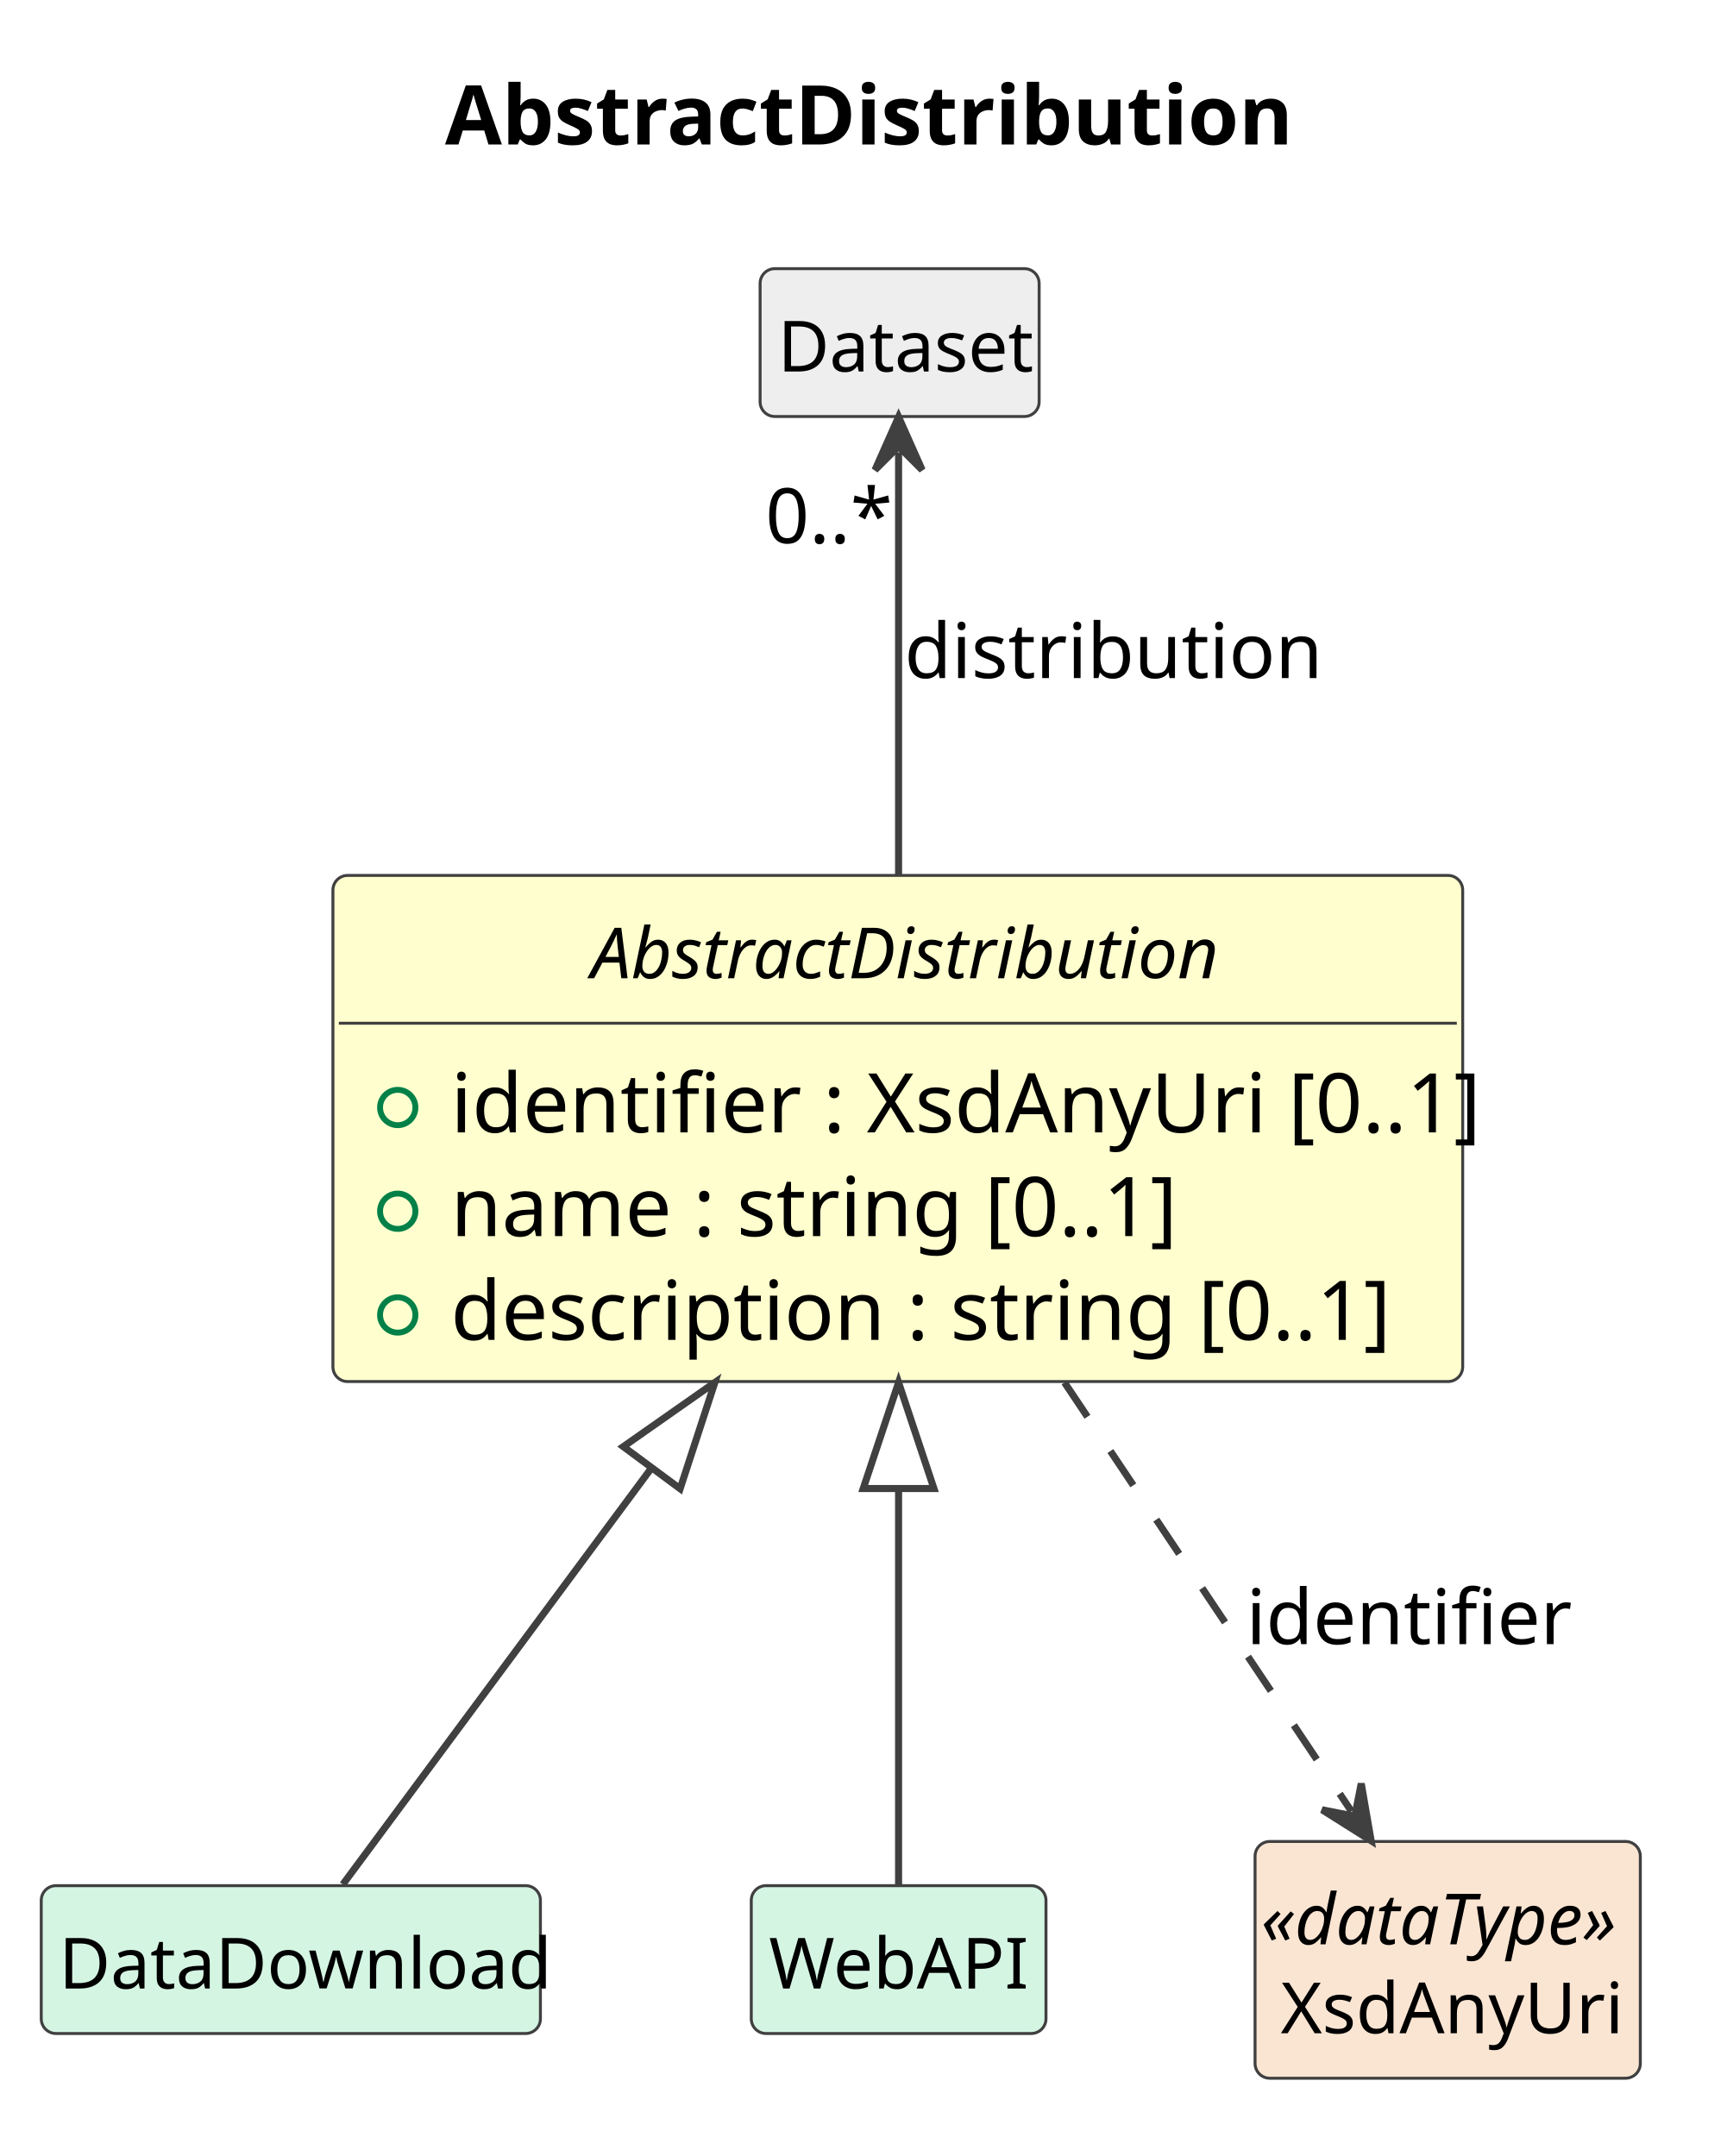
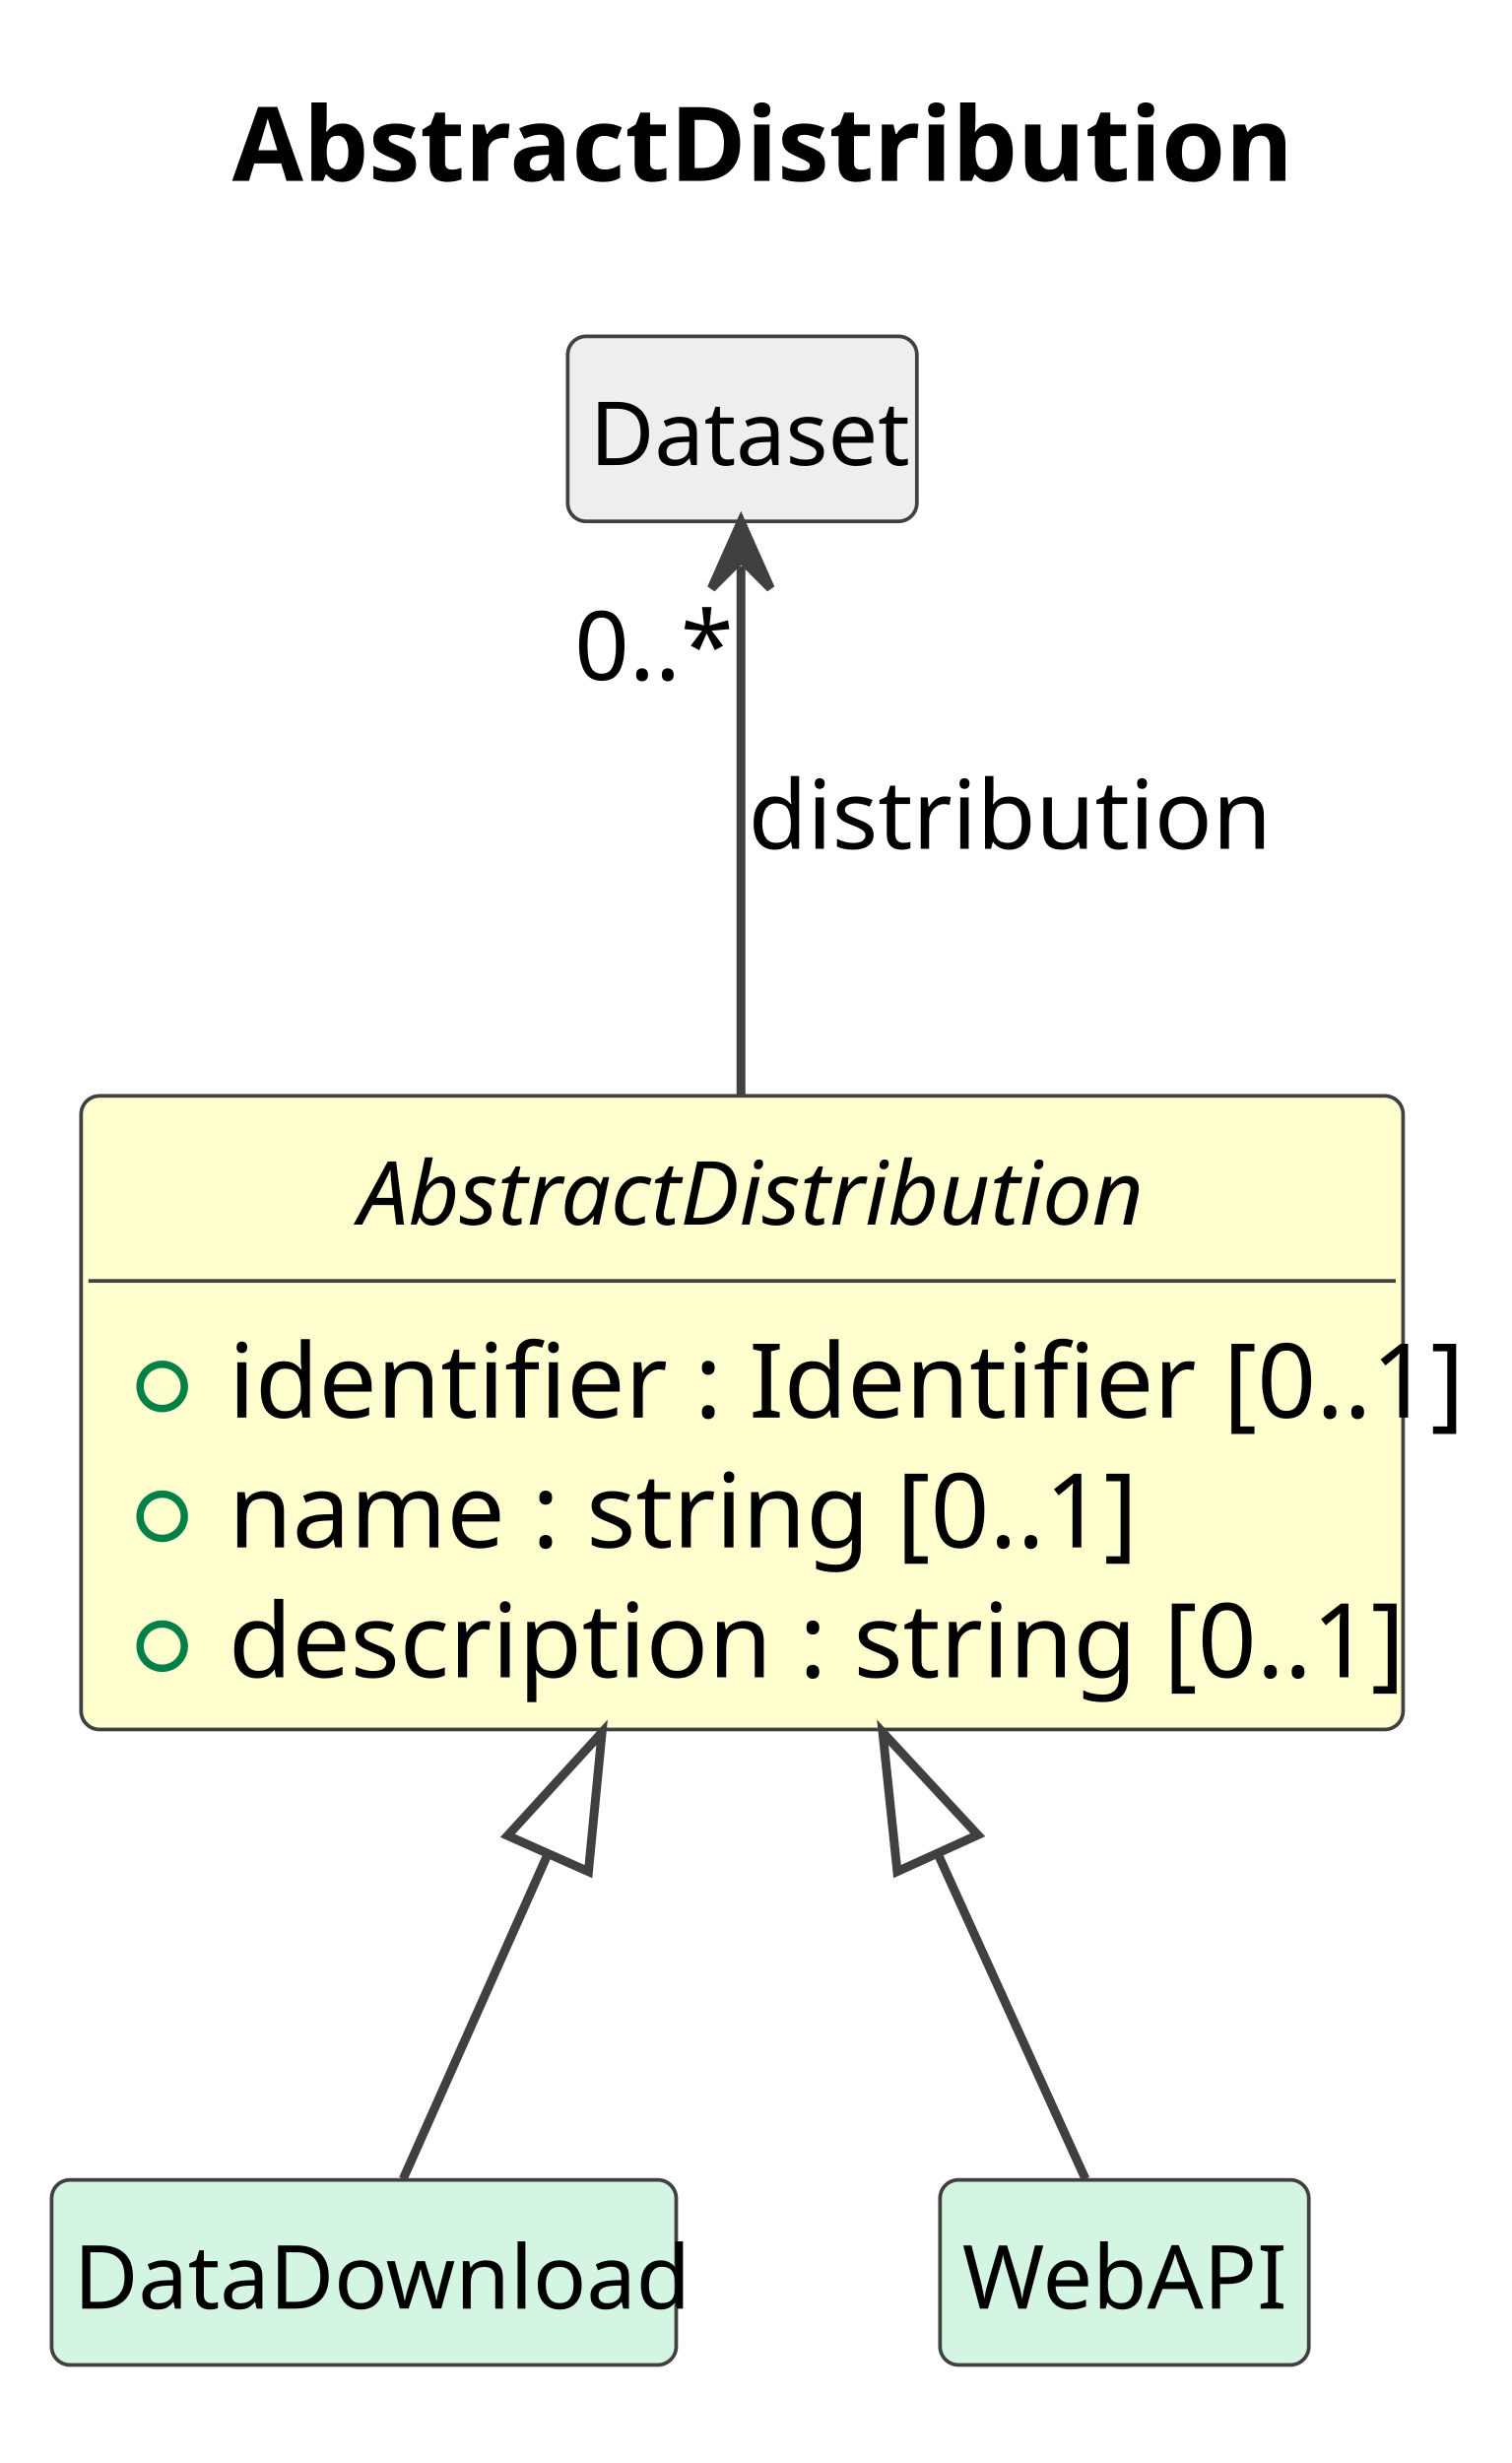
- <svg xmlns="http://www.w3.org/2000/svg" contentStyleType="text/css" data-diagram-type="CLASS" height="366px" preserveAspectRatio="none" style="width:293px;height:366px;background:#FFFFFF;" version="1.1" viewBox="0 0 293 366" width="293px" zoomAndPan="magnify">
+ <svg xmlns="http://www.w3.org/2000/svg" contentStyleType="text/css" data-diagram-type="CLASS" height="334px" preserveAspectRatio="none" style="width:205px;height:334px;background:#FFFFFF;" version="1.1" viewBox="0 0 205 334" width="205px" zoomAndPan="magnify">
  <defs />
  <g>
    <g class="title" data-source-line="1">
-       <text fill="#000000" font-family="sans-serif" font-size="14" font-weight="700" lengthAdjust="spacing" textLength="135.338" x="75.522" y="24.533">AbstractDistribution</text>
+       <text fill="#000000" font-family="sans-serif" font-size="14" font-weight="700" lengthAdjust="spacing" textLength="135.338" x="31.482" y="24.533">AbstractDistribution</text>
    </g>
    <g class="entity" data-qualified-name="AbstractDistribution" data-source-line="12" id="ent0002">
-       <rect fill="#FEFECE" height="85.922" rx="2.5" ry="2.5" style="stroke:#404040;stroke-width:0.5;" width="191.737" x="56.5" y="148.609" />
-       <text fill="#000000" font-family="sans-serif" font-size="12" font-style="italic" lengthAdjust="spacing" textLength="104.039" x="100.349" y="166.066">AbstractDistribution</text>
-       <line style="stroke:#404040;stroke-width:0.5;" x1="57.5" x2="247.237" y1="173.703" y2="173.703" />
+       <rect fill="#FEFECE" height="85.922" rx="2.5" ry="2.5" style="stroke:#404040;stroke-width:0.5;" width="179.303" x="11" y="148.609" />
+       <text fill="#000000" font-family="sans-serif" font-size="12" font-style="italic" lengthAdjust="spacing" textLength="104.039" x="48.632" y="166.066">AbstractDistribution</text>
+       <line style="stroke:#404040;stroke-width:0.5;" x1="12" x2="189.303" y1="173.703" y2="173.703" />
      <g data-visibility-modifier="PUBLIC_FIELD">
-         <ellipse cx="67.5" cy="188.008" fill="none" rx="3" ry="3" style="stroke:#038048;stroke-width:1;" />
+         <ellipse cx="22" cy="188.008" fill="none" rx="3" ry="3" style="stroke:#038048;stroke-width:1;" />
      </g>
-       <text fill="#000000" font-family="sans-serif" font-size="14" lengthAdjust="spacing" textLength="165.737" x="76.5" y="192.236">identifier : XsdAnyUri [0..1]</text>
+       <text fill="#000000" font-family="sans-serif" font-size="14" lengthAdjust="spacing" textLength="153.303" x="31" y="192.236">identifier : Identifier [0..1]</text>
      <g data-visibility-modifier="PUBLIC_FIELD">
-         <ellipse cx="67.5" cy="205.617" fill="none" rx="3" ry="3" style="stroke:#038048;stroke-width:1;" />
+         <ellipse cx="22" cy="205.617" fill="none" rx="3" ry="3" style="stroke:#038048;stroke-width:1;" />
      </g>
-       <text fill="#000000" font-family="sans-serif" font-size="14" lengthAdjust="spacing" textLength="115.944" x="76.5" y="209.846">name : string [0..1]</text>
+       <text fill="#000000" font-family="sans-serif" font-size="14" lengthAdjust="spacing" textLength="115.944" x="31" y="209.846">name : string [0..1]</text>
      <g data-visibility-modifier="PUBLIC_FIELD">
-         <ellipse cx="67.5" cy="223.227" fill="none" rx="3" ry="3" style="stroke:#038048;stroke-width:1;" />
+         <ellipse cx="22" cy="223.227" fill="none" rx="3" ry="3" style="stroke:#038048;stroke-width:1;" />
      </g>
-       <text fill="#000000" font-family="sans-serif" font-size="14" lengthAdjust="spacing" textLength="148.627" x="76.5" y="227.455">description : string [0..1]</text>
+       <text fill="#000000" font-family="sans-serif" font-size="14" lengthAdjust="spacing" textLength="148.627" x="31" y="227.455">description : string [0..1]</text>
    </g>
    <g class="entity" data-qualified-name="DataDownload" data-source-line="17" id="ent0003">
-       <rect fill="#D5F5E3" height="25.094" rx="2.5" ry="2.5" style="stroke:#404040;stroke-width:0.5;" width="84.715" x="7" y="320.109" />
-       <text fill="#000000" font-family="sans-serif" font-size="12" lengthAdjust="spacing" textLength="78.715" x="10" y="337.566">DataDownload</text>
+       <rect fill="#D5F5E3" height="25.094" rx="2.5" ry="2.5" style="stroke:#404040;stroke-width:0.5;" width="84.715" x="7" y="295.609" />
+       <text fill="#000000" font-family="sans-serif" font-size="12" lengthAdjust="spacing" textLength="78.715" x="10" y="313.066">DataDownload</text>
    </g>
    <g class="entity" data-qualified-name="WebAPI" data-source-line="19" id="ent0005">
-       <rect fill="#D5F5E3" height="25.094" rx="2.5" ry="2.5" style="stroke:#404040;stroke-width:0.5;" width="50.016" x="127.5" y="320.109" />
-       <text fill="#000000" font-family="sans-serif" font-size="12" lengthAdjust="spacing" textLength="44.016" x="130.5" y="337.566">WebAPI</text>
+       <rect fill="#D5F5E3" height="25.094" rx="2.5" ry="2.5" style="stroke:#404040;stroke-width:0.5;" width="50.016" x="127.5" y="295.609" />
+       <text fill="#000000" font-family="sans-serif" font-size="12" lengthAdjust="spacing" textLength="44.016" x="130.5" y="313.066">WebAPI</text>
    </g>
    <g class="entity" data-qualified-name="Dataset" data-source-line="21" id="ent0007">
-       <rect fill="#EEEEEE" height="25.094" rx="2.5" ry="2.5" style="stroke:#404040;stroke-width:0.5;" width="47.355" x="129" y="45.609" />
-       <text fill="#000000" font-family="sans-serif" font-size="12" lengthAdjust="spacing" textLength="41.355" x="132" y="63.066">Dataset</text>
-     </g>
-     <g class="entity" data-qualified-name="XsdAnyUri" data-source-line="23" id="ent0009">
-       <rect fill="#FAE5D3" height="40.188" rx="2.5" ry="2.5" style="stroke:#404040;stroke-width:0.5;" width="65.381" x="213" y="312.609" />
-       <text fill="#000000" font-family="sans-serif" font-size="12" font-style="italic" lengthAdjust="spacing" textLength="63.381" x="214" y="330.066">«dataType»</text>
-       <text fill="#000000" font-family="sans-serif" font-size="12" lengthAdjust="spacing" textLength="56.684" x="217.349" y="345.16">XsdAnyUri</text>
+       <rect fill="#EEEEEE" height="25.094" rx="2.5" ry="2.5" style="stroke:#404040;stroke-width:0.5;" width="47.355" x="77" y="45.609" />
+       <text fill="#000000" font-family="sans-serif" font-size="12" lengthAdjust="spacing" textLength="41.355" x="80" y="63.066">Dataset</text>
    </g>
    <g class="link" data-entity-1="ent0002" data-entity-2="ent0003" data-link-type="extension" data-source-line="18" id="lnk4">
-       <path codeLine="18" d="M110.604,249.152 C88.814,278.562 71.96,301.299 58.18,319.899" fill="none" id="AbstractDistribution-backto-DataDownload" style="stroke:#404040;stroke-width:1.2;" />
-       <polygon fill="none" points="121.32,234.689,105.783,245.58,115.425,252.724,121.32,234.689" style="stroke:#404040;stroke-width:1.2;" />
+       <path codeLine="18" d="M74.331,251.364 C64.691,273.024 60.99,281.309 54.68,295.479" fill="none" id="AbstractDistribution-backto-DataDownload" style="stroke:#404040;stroke-width:1.2;" />
+       <polygon fill="none" points="81.65,234.919,68.849,248.925,79.813,253.804,81.65,234.919" style="stroke:#404040;stroke-width:1.2;" />
    </g>
    <g class="link" data-entity-1="ent0002" data-entity-2="ent0005" data-link-type="extension" data-source-line="20" id="lnk6">
-       <path codeLine="20" d="M152.5,252.689 C152.5,282.099 152.5,301.299 152.5,319.899" fill="none" id="AbstractDistribution-backto-WebAPI" style="stroke:#404040;stroke-width:1.2;" />
-       <polygon fill="none" points="152.5,234.689,146.5,252.689,158.5,252.689,152.5,234.689" style="stroke:#404040;stroke-width:1.2;" />
+       <path codeLine="20" d="M127.159,251.31 C136.989,272.97 140.78,281.309 147.22,295.479" fill="none" id="AbstractDistribution-backto-WebAPI" style="stroke:#404040;stroke-width:1.2;" />
+       <polygon fill="none" points="119.72,234.919,121.695,253.79,132.622,248.831,119.72,234.919" style="stroke:#404040;stroke-width:1.2;" />
    </g>
    <g class="link" data-entity-1="ent0007" data-entity-2="ent0002" data-link-type="dependency" data-source-line="22" id="lnk8">
-       <path codeLine="22" d="M152.5,76.779 C152.5,94.069 152.5,121.349 152.5,148.459" fill="none" id="Dataset-backto-AbstractDistribution" style="stroke:#404040;stroke-width:1.2;" />
-       <polygon fill="#404040" points="152.5,70.779,148.5,79.779,152.5,75.779,156.5,79.779,152.5,70.779" style="stroke:#404040;stroke-width:1.2;" />
-       <text fill="#000000" font-family="sans-serif" font-size="13" lengthAdjust="spacing" textLength="62.867" x="153.5" y="115.105">distribution</text>
-       <text fill="#000000" font-family="sans-serif" font-size="13" lengthAdjust="spacing" textLength="19.513" x="129.908" y="92.204">0..*</text>
-     </g>
-     <g class="link" data-entity-1="ent0002" data-entity-2="ent0009" data-link-type="dependency" data-source-line="24" id="lnk10">
-       <path codeLine="24" d="M180.66,234.689 C197.98,260.579 216.003,287.533 229.363,307.493" fill="none" id="AbstractDistribution-to-XsdAnyUri" style="stroke:#404040;stroke-width:1.2;stroke-dasharray:7,7;" />
-       <polygon fill="#404040" points="232.7,312.479,231.018,302.775,229.919,308.324,224.37,307.225,232.7,312.479" style="stroke:#404040;stroke-width:1.2;" />
-       <text fill="#000000" font-family="sans-serif" font-size="13" lengthAdjust="spacing" textLength="49.137" x="211.5" y="279.104">identifier</text>
+       <path codeLine="22" d="M100.5,76.779 C100.5,94.069 100.5,121.349 100.5,148.459" fill="none" id="Dataset-backto-AbstractDistribution" style="stroke:#404040;stroke-width:1.2;" />
+       <polygon fill="#404040" points="100.5,70.779,96.5,79.779,100.5,75.779,104.5,79.779,100.5,70.779" style="stroke:#404040;stroke-width:1.2;" />
+       <text fill="#000000" font-family="sans-serif" font-size="13" lengthAdjust="spacing" textLength="62.867" x="101.5" y="115.105">distribution</text>
+       <text fill="#000000" font-family="sans-serif" font-size="13" lengthAdjust="spacing" textLength="19.513" x="77.908" y="92.204">0..*</text>
    </g>
  </g>
</svg>
